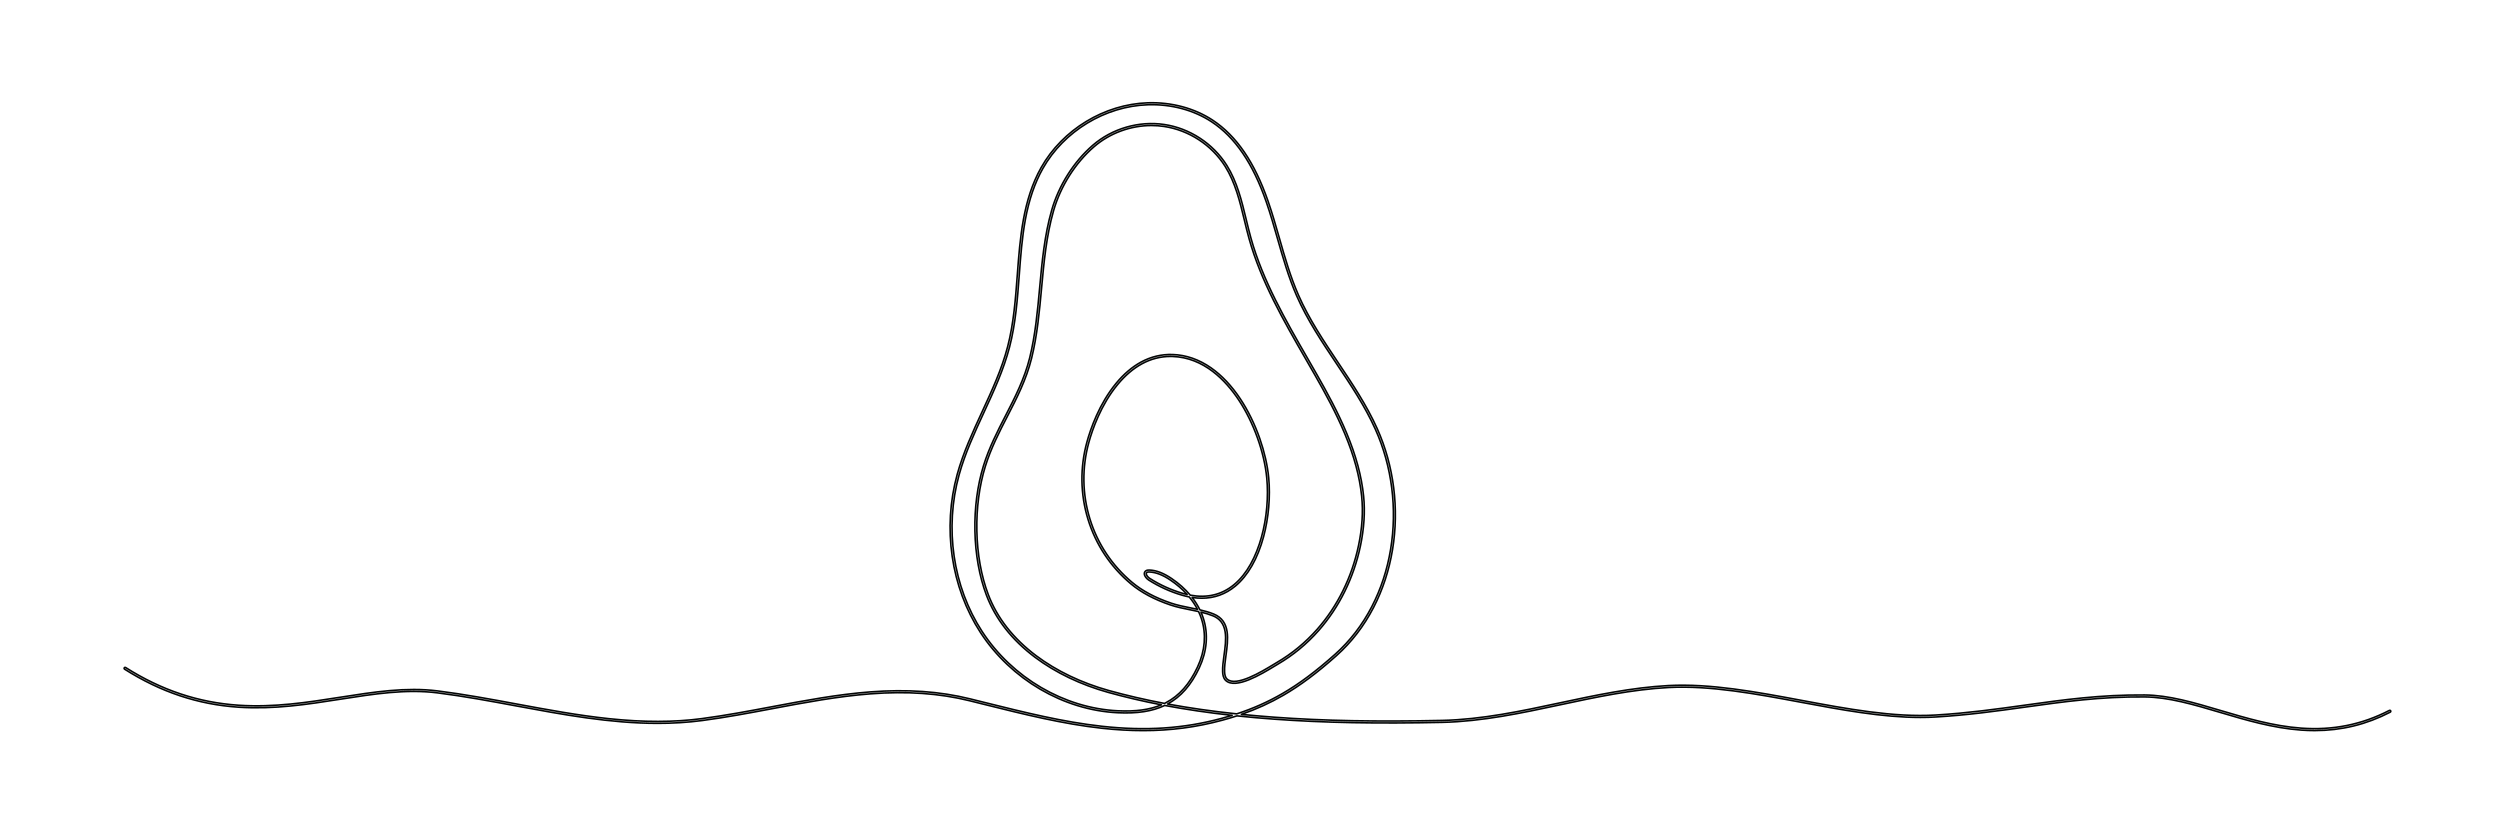
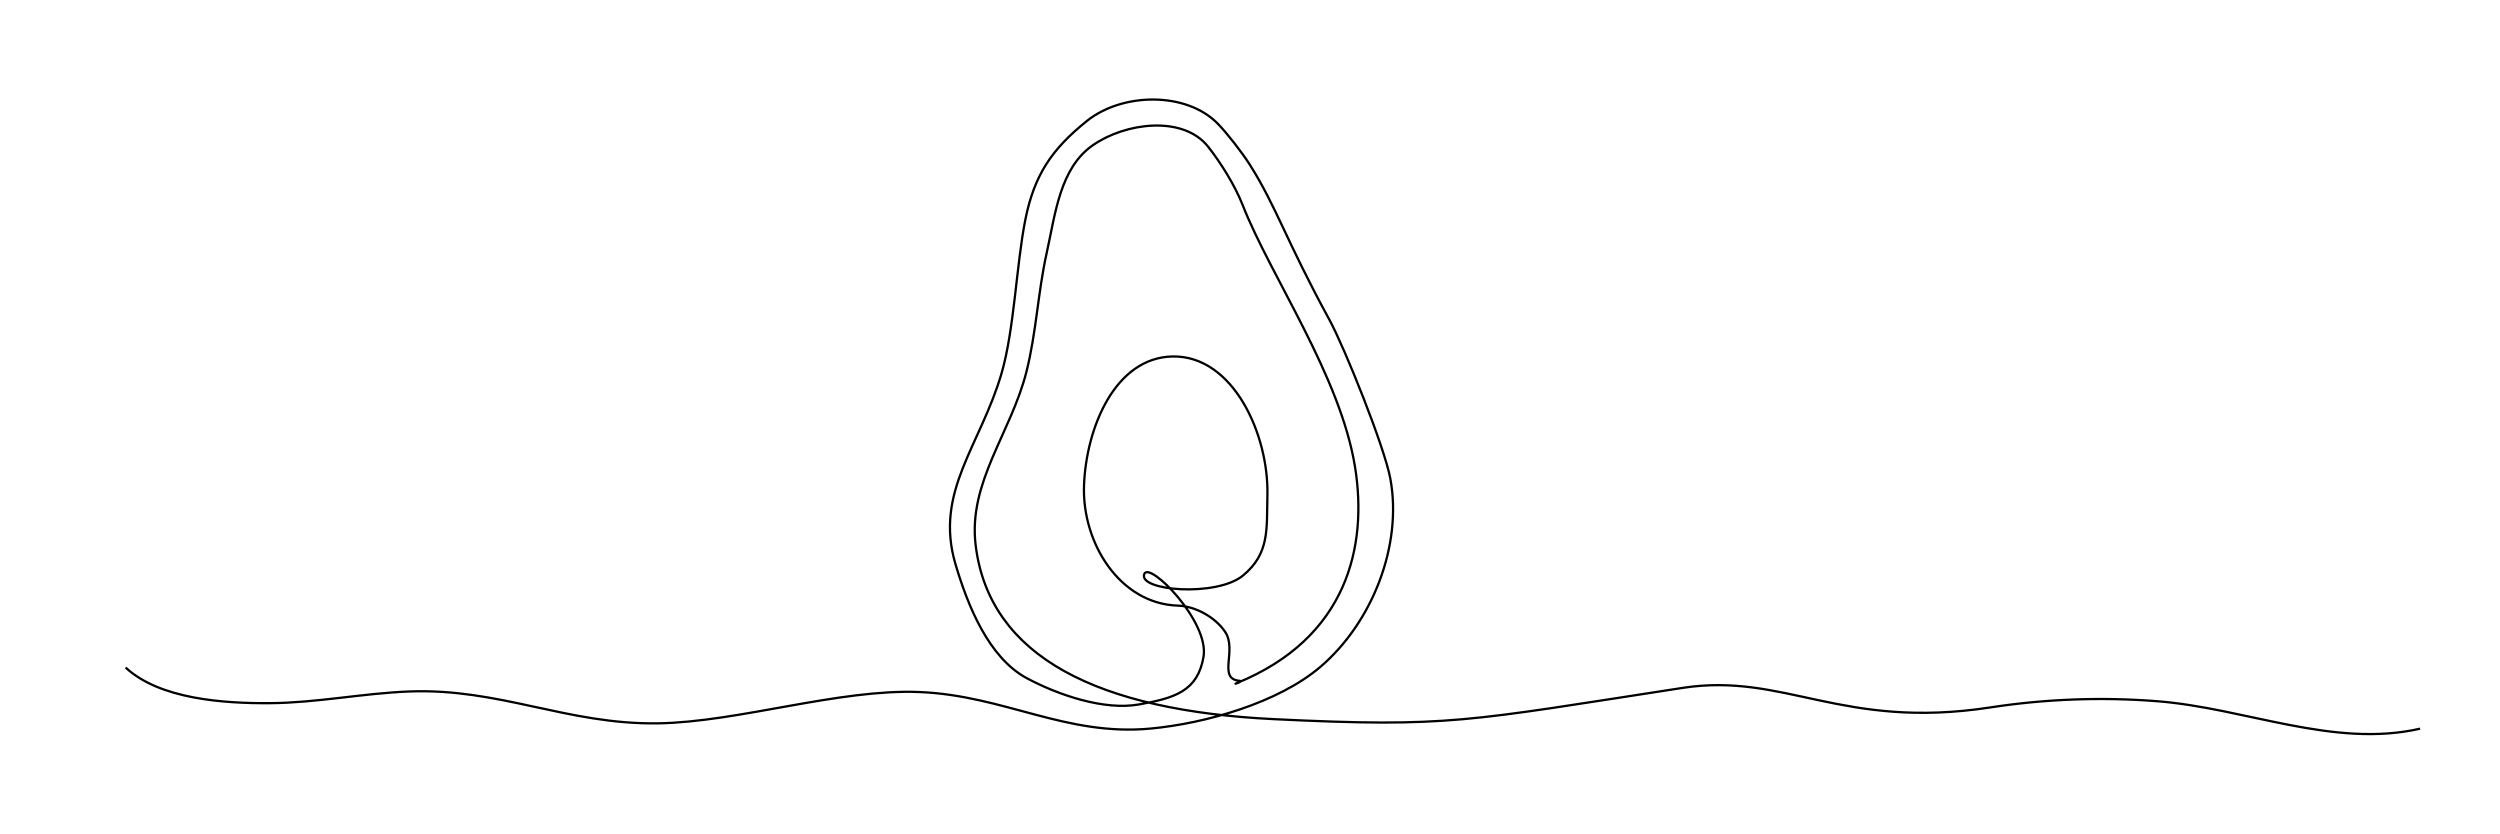
- <svg xmlns="http://www.w3.org/2000/svg" version="1.1" id="mySVG" xml:space="preserve" width="10240" height="3413.333" viewBox="0 0 10240 3413.333">
-   <defs id="defs6" />
-   <g id="g10" transform="matrix(1.333333,0,0,-1.333333,0,3413.333)">
-     <g id="g12" transform="scale(0.1)">
-       <path d="m 35294.8,8028.7 c -23.8,0 -47.9,-2.9 -63.8,-15.8 -13.2,-10.8 -18.8,-23.5 -17.9,-40.1 2.8,-47.4 56.6,-109 107,-141.1 311.9,-198.9 650,-352.7 1004.8,-457.1 48.4,-14.2 96.4,-26.8 143.8,-37.7 -144.3,161.1 -316,309.6 -512.4,442.3 -236.6,159.9 -448.1,241.4 -646.5,249.2 -4.9,0.2 -9.9,0.3 -15,0.3 z m 663.9,6621.6 c -307.3,0 -603.2,-76.5 -880.7,-227.8 -265.1,-144.5 -515.1,-357.9 -743.2,-634.3 -516.8,-626.2 -777.2,-1385.7 -886.5,-1782.7 -212.4,-772 -201.2,-1582 32.5,-2342.3 235,-764.4 683.3,-1439.3 1296.4,-1951.6 315.2,-263.4 707.2,-472.6 1198.2,-639.6 190.8,-64.9 397.1,-106 596.6,-145.9 70.7,-14.1 142.1,-28.4 213.4,-43.8 -68.6,132.1 -153,259 -252.2,379.4 -73.8,14.5 -148.9,32.9 -225.3,55.4 -360.2,106 -703.4,262.1 -1020,464 -61.9,39.4 -130.4,115.2 -134.7,188.2 -2.1,36 11.7,67.1 39.9,90.1 34.7,28.2 79.7,30.4 119,28.9 210,-8.2 431.7,-93 677.8,-259.4 224.7,-151.8 417.8,-324.1 575.7,-512.2 516.4,-95.7 967.3,12.3 1343.1,322.2 801.9,661.2 1113.3,2148.2 1006.4,3275.2 -75.1,792.1 -405.3,1711.2 -861.7,2398.5 -393.2,592 -1065,1304.5 -2032.7,1336.7 -20.7,0.7 -41.4,1 -62,1 z M 35375,21744 c -641.8,0 -1281.6,-232.6 -1768.2,-653.8 -573,-496.1 -1025.4,-1211.3 -1241,-1962.1 -221.5,-771.6 -296.4,-1589.8 -368.8,-2381.1 -65.2,-712.6 -132.6,-1449.4 -306.7,-2153.1 -162.2,-655.8 -457.6,-1228.9 -743.3,-1783.2 -249.5,-484.1 -507.5,-984.8 -679.4,-1543.1 -183,-594.4 -272.4,-1277.7 -258.6,-1976 14.2,-711.6 135.4,-1388 350.6,-1955.9 272.8,-719.7 769,-1352.8 1474.8,-1881.7 620.3,-464.8 1390.4,-833.7 2226.9,-1066.6 542.7,-151.1 1111.4,-283 1710.7,-396.4 15.6,7.6 31.1,15.4 46.4,23.4 406.5,211.9 723.6,570.2 969.4,1095.4 233.9,499.7 274.8,1013.9 118.4,1487 -24.3,73.4 -53.3,145.7 -86.7,216.5 -86.3,19.5 -173.3,36.8 -259.2,54 -201.4,40.2 -409.7,81.8 -604.2,147.9 -498.2,169.4 -896.4,382.1 -1217.3,650.3 -622.1,519.8 -1076.9,1204.5 -1315.3,1980.1 -237.1,771.2 -248.5,1592.7 -33,2375.8 110.5,401.7 374.1,1170.2 898,1805 233,282.3 489,500.6 760.8,648.8 305.6,166.6 633.1,245.4 973.4,234.1 414,-13.8 811.6,-151.9 1181.6,-410.3 329.2,-229.9 631.7,-550.6 899,-953.2 237.2,-357.1 443.6,-778.1 597.1,-1217.5 143.5,-411.2 238.5,-829.1 274.5,-1208.5 54.3,-573.1 -2.8,-1230.9 -156.7,-1804.7 -181.2,-675.4 -482.5,-1201.9 -871.3,-1522.5 -298.7,-246.3 -642.6,-369.9 -1026.9,-369.9 -96.7,0 -195.8,7.8 -297.5,23.4 94.1,-121.2 173.9,-248.4 238.6,-380.7 145.4,-33.5 289.2,-73.4 424.2,-128.4 522.3,-212.9 444.5,-779.2 375.7,-1278.9 -24.6,-179.6 -48,-349.3 -42,-490.8 3.2,-75.3 14.4,-169 74,-226 269.7,-257.9 1073.7,229.8 1417.1,438 43.5,26.5 81.2,49.3 111.9,67.2 465.6,271.6 883.5,615.6 1242.1,1022.4 626,710.3 1065,1599.1 1269.4,2570.4 112.3,533.7 145,1042.5 97.1,1512.4 -61.9,606.9 -231.5,1235.8 -518.4,1922.7 -266.6,638.1 -597.8,1242.6 -916,1800.7 -94.8,166.3 -192.2,335.2 -286.4,498.6 -673.8,1168.6 -1370.6,2376.9 -1737.9,3692.2 -53,190.1 -100.4,386.3 -146.2,576 -136.9,567 -278.4,1153.4 -590.7,1649.2 -411.3,653.3 -1112.8,1111.2 -1876.5,1224.8 -127.1,18.9 -255.3,28.1 -383.5,28.1 z m 493.4,-17771 c 667.7,-123.4 1373.5,-224.2 2123.7,-303.4 508.3,166.5 962.2,368.9 1402,623.4 517.4,299.5 1033.2,684.3 1623.3,1210.9 453.7,404.9 831.9,896 1124,1459.5 279.4,539.1 473.9,1131.4 578,1760.7 206.6,1247.7 40.8,2556.3 -466.7,3684.7 -320.6,712.9 -764.8,1376.4 -1194.4,2018.1 -442.3,660.6 -899.7,1343.8 -1224.2,2083.3 -248.6,566.3 -421.3,1170.6 -588.3,1755 -107.5,376.1 -218.7,764.9 -348.9,1139.7 -408.6,1175.7 -956,1977.6 -1673.4,2451.5 -549,362.7 -1245.7,549.2 -1961.7,525.5 -1313.6,-43.6 -2579.4,-811.7 -3224.6,-1956.9 -248.9,-441.7 -425,-956 -538.5,-1572.4 -101.5,-551.5 -144.9,-1134.3 -187,-1698 -54.9,-736.7 -111.7,-1498.5 -298,-2215.4 -181.6,-699.2 -490.1,-1366.5 -788.4,-2011.9 -284.1,-614.5 -577.9,-1250 -760.6,-1910.4 -453.7,-1640.1 -190.3,-3439.9 704.7,-4814.4 927.1,-1423.7 2523.5,-2357.9 4166.1,-2437.9 551.9,-26.9 983.5,31.6 1342,183.4 -570.5,110.1 -1113.2,237 -1632.3,381.6 -843.6,234.9 -1620.6,607.1 -2246.8,1076.4 -715.1,535.8 -1218,1177.9 -1494.9,1908.4 -217.6,574.3 -340.2,1257.6 -354.4,1976 -14,704.6 76.3,1394.4 261.1,1994.9 173.5,563.4 432.8,1066.4 683.5,1552.9 284.1,551.2 577.8,1121.2 738.4,1770.1 173,699.3 240.2,1433.8 305.2,2144.2 72.6,794.1 147.7,1615.2 370.8,2392.1 218.8,761.7 677.8,1487.4 1259.5,1991 596.7,516.6 1419,755.7 2199.8,639.6 780.7,-116.1 1497.8,-584.2 1918.4,-1252.1 317.5,-504.2 460.2,-1095.4 598.2,-1667.2 45.7,-189.2 92.9,-384.8 145.7,-573.8 365.3,-1308.1 1060.1,-2513.1 1732,-3678.4 94.3,-163.5 191.8,-332.5 286.6,-498.9 319.2,-559.8 651.4,-1166.2 919.2,-1807.3 289.2,-692.4 460.2,-1326.9 522.8,-1939.7 48.5,-476 15.5,-991.1 -98.1,-1530.9 -206.5,-981.3 -650.2,-1879.6 -1283.1,-2597.7 -362.8,-411.6 -785.7,-759.7 -1256.9,-1034.5 -30.2,-17.7 -67.7,-40.4 -111,-66.7 -385.2,-233.6 -1186.8,-719.7 -1489.6,-430.1 -75.1,71.9 -88.9,180.4 -92.6,266.9 -6.1,146.9 17.5,319.1 42.6,501.5 34,246.9 69.1,502.3 34.6,722.7 -38.3,244.5 -160.5,405.6 -373.5,492.4 -117.3,47.8 -242.2,84.1 -369.3,114.8 26.3,-59.3 49.5,-119.5 69.7,-180.6 161.4,-487.8 119.6,-1017.4 -121,-1531.3 -247.1,-527.9 -565.8,-891.7 -973.7,-1111.3 z m -750.5,-817.5 c -409.5,0 -831.9,24.6 -1273.1,73.3 -1200.7,132.7 -2375.9,425.4 -3620.1,735.2 -146.2,36.4 -293,73 -440.6,109.5 -924.6,228.5 -1920.7,297.8 -3045.2,211.7 -1005.2,-77 -2023.4,-268.7 -3008.1,-454.1 -704.3,-132.7 -1432.6,-269.8 -2157.7,-365.8 -456.1,-60.4 -912.2,-86.5 -1367.1,-86.5 -1464.8,-0.1 -2918.9,270.1 -4336.5,533.4 -796.4,147.9 -1619.9,300.9 -2430.9,403 -964.4,121.5 -1944.3,-32.1 -2981.7,-194.6 -998.58,-156.5 -2031.19,-318.3 -3129.3,-245.4 -1245.45,82.7 -2390.59,464.8 -3500.85,1167.9 -14,8.9 -18.17,27.4 -9.3,41.4 8.87,14 27.41,18.2 41.4,9.3 1101.59,-697.7 2237.53,-1076.7 3472.73,-1158.7 1091.4,-72.5 2120.69,88.8 3116.12,244.8 1041.7,163.2 2025.6,317.3 2998.4,194.8 812.7,-102.3 1637.1,-255.4 2434.4,-403.5 926.7,-172.1 1885,-350.1 2831.7,-449.7 1060.8,-111.6 1994.1,-110.5 2853.1,3.2 723.4,95.8 1450.9,232.8 2154.4,365.3 986.3,185.8 2006.1,377.8 3014.7,455 1130.9,86.6 2133.1,16.8 3064.1,-213.3 147.6,-36.5 294.4,-73 440.7,-109.5 1242.2,-309.3 2415.5,-601.5 3612.2,-733.7 1345.3,-148.6 2514,-71.3 3677.9,243.2 109.6,29.6 216.5,60.5 321.1,92.8 -730.2,80.2 -1418.4,181.2 -2070.1,303.9 -382.7,-181.9 -845.3,-253.1 -1447.8,-223.7 -1661.4,80.9 -3275.9,1025.5 -4213.3,2465.1 -904.3,1388.7 -1170.6,3206.7 -712.3,4863.1 184,665.1 478.8,1302.9 763.9,1919.6 297.2,643 604.6,1307.8 784.9,2001.8 184.8,711.6 241.4,1470.7 296.2,2204.8 84.3,1130.1 171.4,2298.7 733,3295.4 655.3,1163 1940.8,1943.1 3274.9,1987.4 728.3,24.1 1437.5,-166 1996.8,-535.4 728.8,-481.4 1283.9,-1293.3 1697,-2481.9 130.8,-376.4 242.2,-766.1 349.9,-1142.9 166.4,-582.5 338.6,-1184.8 585.5,-1747.4 322.4,-734.7 778.3,-1415.6 1219.2,-2074.1 430.9,-643.7 876.6,-1309.3 1199.3,-2026.8 512.3,-1139.1 679.6,-2459.9 471.1,-3719.1 -105.2,-635.5 -301.6,-1233.9 -583.9,-1778.5 -295.5,-570 -678.2,-1066.9 -1137.4,-1476.7 -593.2,-529.4 -1112.2,-916.4 -1633.2,-1218 -407,-235.6 -825.9,-426.8 -1288,-586.4 326.7,-33 661.7,-62.1 1005.8,-87.2 1524.3,-111.1 3164.4,-142.5 5161.4,-98.6 1222.5,26.9 2439.8,287.3 3617,539.1 1085,232.1 2207,472.1 3338,531.8 1285.2,67.8 2706,-197.6 4080,-454.4 1392,-260.1 2831.4,-529.1 4128.6,-451.2 990.8,59.5 1876.1,183.1 2732.3,302.6 1194.9,166.8 2323.8,324 3681.3,313.8 747.3,-5.8 1522.2,-235.8 2342.6,-479.2 790.7,-234.6 1608.2,-477.2 2470.1,-539.9 975.7,-71 1861.6,107.1 2708.3,544.5 14.7,7.5 32.8,1.8 40.4,-12.9 7.6,-14.8 1.8,-32.8 -12.9,-40.4 -735,-379.7 -1499.2,-566.3 -2324.7,-566.4 -136.8,0 -275.1,5.1 -415.5,15.4 -868.3,63.2 -1689.1,306.7 -2482.8,542.2 -816.2,242.2 -1587.1,470.9 -2325.9,476.7 -1353.3,10.8 -2479.9,-146.7 -3672.6,-313.2 -857.3,-119.7 -1743.8,-243.4 -2737,-303.1 -156.4,-9.4 -315,-13.8 -475.2,-13.8 -1174.9,0 -2439.8,236.4 -3668,465.9 -1370.6,256.1 -2787.8,520.9 -4065.8,453.5 C 50135.2,4420.4 49015.6,4181 47932.9,3949.4 46752.9,3697 45532.8,3436 44304.6,3409 c -1998.9,-44 -3640.8,-12.6 -5167.1,98.7 -390.8,28.5 -770.3,62.1 -1138.9,100.9 -146.4,-47.8 -297.3,-92.6 -453.7,-134.8 -789.3,-213.3 -1580.7,-318.3 -2427,-318.3" style="fill:none;stroke:#040606;stroke-width:50;stroke-linecap:round;stroke-linejoin:round;stroke-miterlimit:10;stroke-dasharray:none;stroke-opacity:1" id="drawing" />
-     </g>
-   </g>
+ <svg xmlns="http://www.w3.org/2000/svg" version="1.1" id="mySVG" x="0px" y="0px" width="7680px" height="2560px" viewBox="0 0 7680 2560" style="enable-background:new 0 0 7680 2560;" xml:space="preserve">
+   <style type="text/css">
+ 	.st0{fill:none;stroke:#000000;stroke-width:7;stroke-miterlimit:10;}
+ </style>
+   <path class="st0" d="M385.88,2050.62c104.41,97.25,301.58,110.59,444.26,109.52c142.68-1.07,283.79-30.25,426.36-35.88  c277.94-10.97,485.98,101.89,764.1,97.86c246.75-3.57,557.38-106.39,803.94-96.19c261.89,10.84,448.71,136.49,709.71,112.26  c169.32-15.72,392.87-79.28,522.16-189.73c158.8-135.67,252.72-372.66,214.73-578.04c-17.98-97.21-140.28-402.17-187.65-488.93  C3952.22,741.02,3920.11,633.62,3840,506.82c-24.57-38.89-70.25-97.16-98.13-125.99c-96.94-100.26-293.98-96.69-402.72-9.37  c-108.74,87.32-161.88,166.54-189.28,303.28s-34,337.95-73.01,471.85c-64.75,222.23-207.16,363.66-141.85,585.72  c37.63,127.95,102.22,288.52,219.84,351.38c96.06,51.33,237.19,99.6,344.39,80.32c107.2-19.28,180.35-39.5,198.08-146.96  s-165.85-293.39-182-253.97c-21.25,51.87,222.85,72.14,303.91,4.36c81.06-67.78,71.78-140.75,74.24-246.38  c4.33-186.18-105.2-429.55-291.4-425.98c-176.54,3.39-265.04,218.64-271.95,395.08c-6.96,177.95,110.36,364.91,288.37,370.35  c53.91,1.65,115.19,35.74,145.13,80.6c37.51,56.2-23.79,144.04,43.49,150.25c15.36,1.42-22.63,13.18-8.34,7.37  c341.97-138.98,402.51-422.88,364.09-662.97c-44.93-280.7-258.05-583.8-345.68-806.44c-23.38-59.4-66.15-128.3-105.66-178.44  c-76.34-96.89-253.65-75.09-354.75-4.42s-114.7,210.73-141.44,331.15c-26.75,120.42-31.92,245.04-62.17,364.63  c-47.64,188.35-179.28,339.06-156.04,531.95c41.77,346.6,380.11,509.05,916.64,535.07c538.49,26.11,589.93,6.28,1255.96-96.18  c311.88-47.98,489.28,130.17,944.15,60.19c169.17-26.03,342.05-32.49,512.69-19.15c271.87,21.25,542.19,145.11,808.03,84.38" id="drawing" />
</svg>
